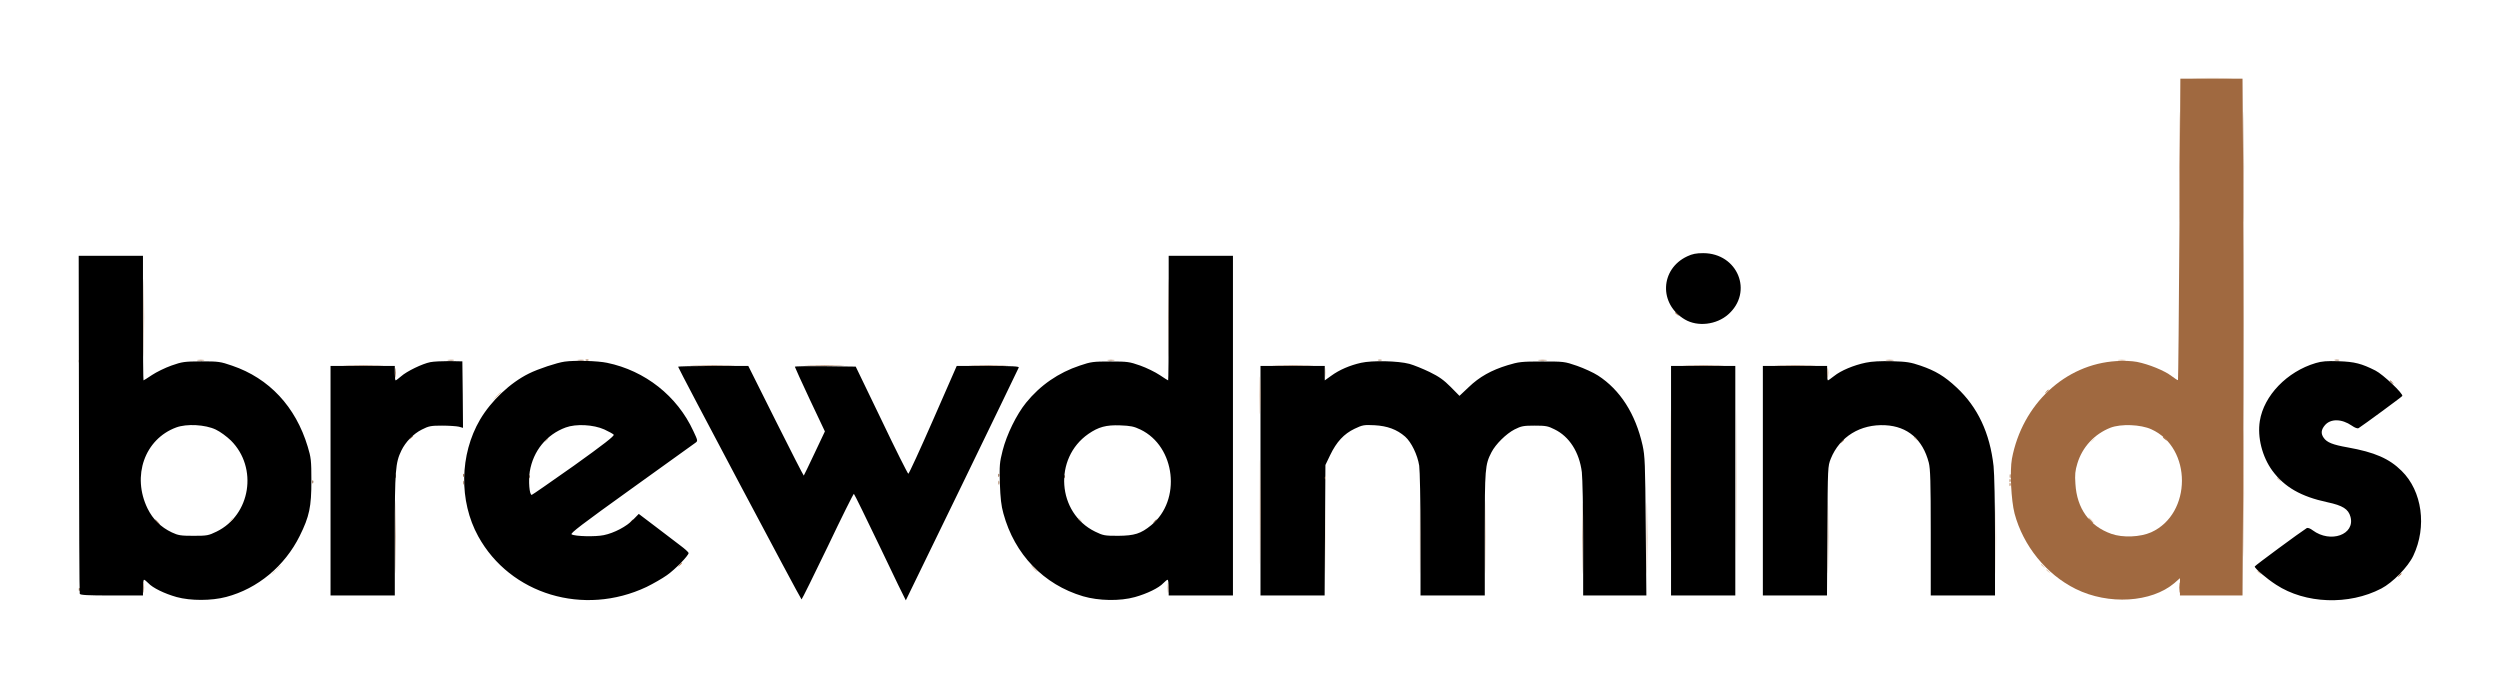
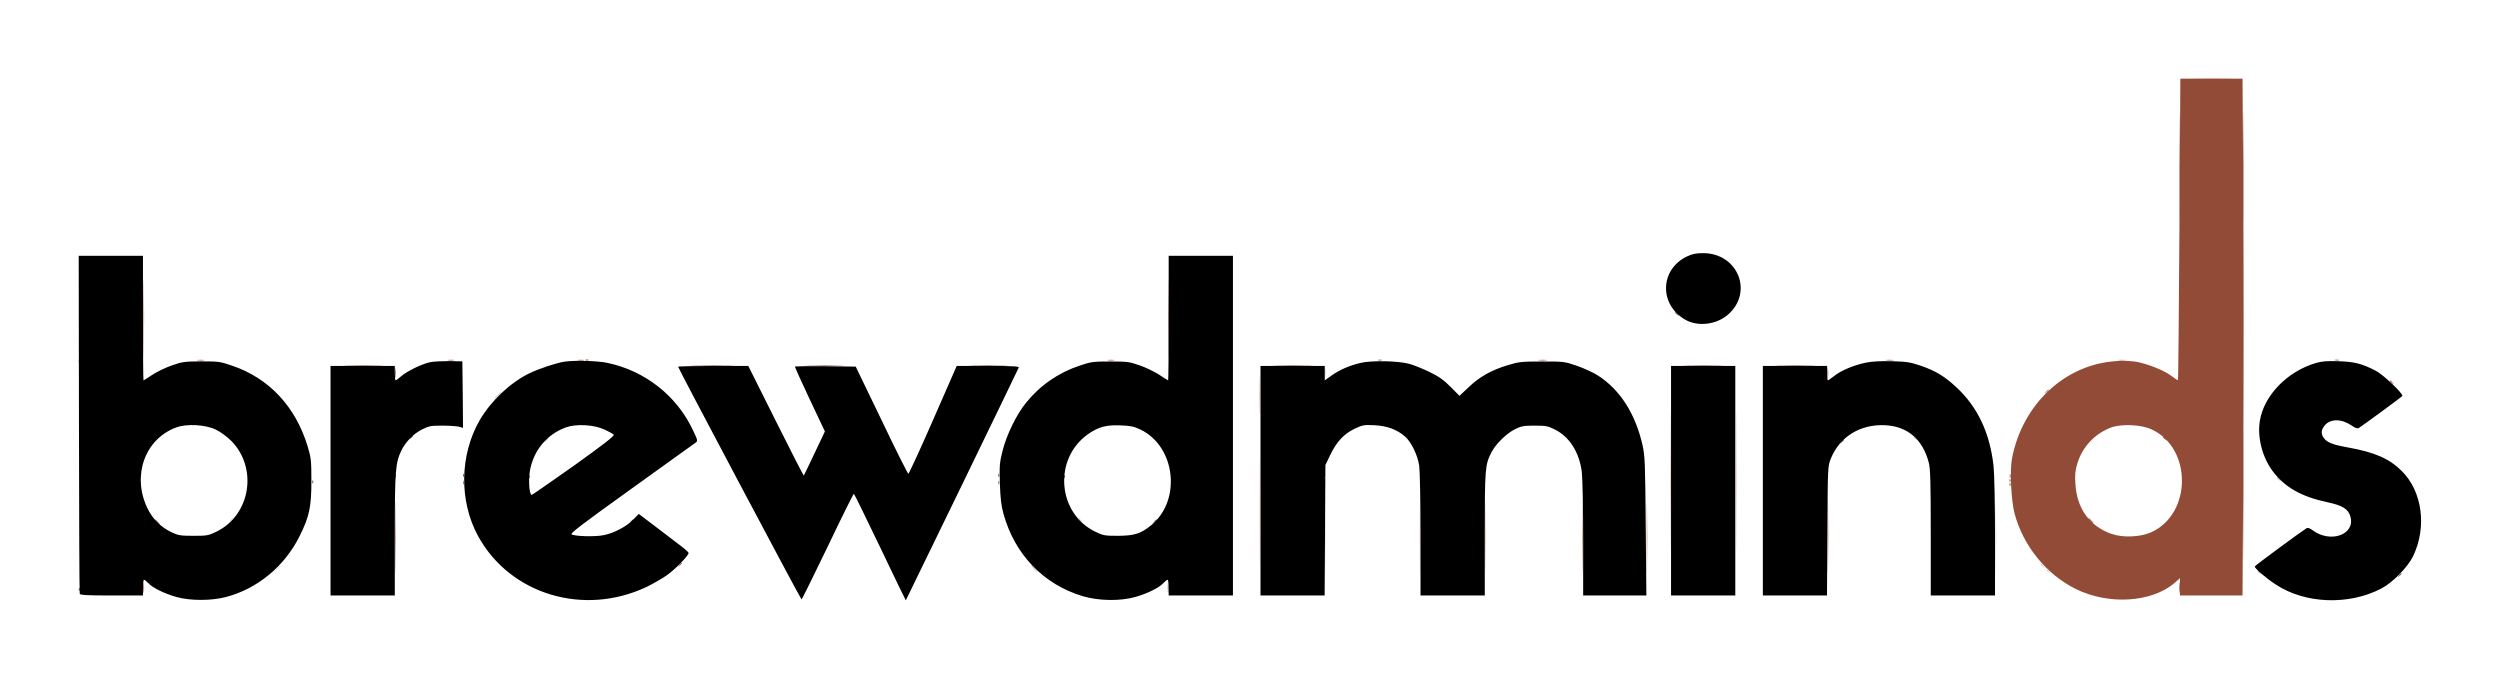
<svg xmlns="http://www.w3.org/2000/svg" viewBox="577.0 1019.0 1906.0 517.9">
  <g fill="none" stroke-width="0">
    <path d="M500 1500v1000h2000V500H500zm1788-224.5V1473h-50v-11.2l-3.4 3c-8.4 7.3-24.4 12.2-40.3 12.2-38.4 0-71.6-27-82.5-67.1-2-7.3-2.3-10.7-2.2-25.4 0-15.6.2-17.7 2.7-25.8 9.8-31.7 32.2-54.3 62.5-62.9 10.3-2.9 28.9-3.1 37.7-.4 8.4 2.6 15.7 5.9 21 9.6l4.5 3.1V1078h50zm-401.3-62.4c19.3 7.3 24.4 31 9.6 45-6.5 6.2-11.6 8.2-20.8 8.2s-13.5-1.5-19.6-7c-7.5-6.8-11.3-18.3-9-26.9 2.3-8.7 9.9-16.8 18.8-20 5.7-2 14.4-1.7 21 .7m-1199.7 48v47l3.3-2.4c4.8-3.6 12.3-7.2 20.7-9.9 10.5-3.3 28-3.2 39.5.1 30.8 9 53.7 32.8 62.2 65 2.3 8.3 2.6 11.7 2.6 25.1 0 12.8-.3 16.9-2.1 23.3-9.2 33.4-33 57.6-64.6 65.7-19.7 5-46 .5-57.9-9.9l-3.7-3.3v11.2h-50v-259h50zm830 82.4V1473h-50v-11.2l-3.7 3.3c-13.4 11.7-42.1 15.4-64.3 8.1-28.4-9.3-49.8-32.8-58.2-64.1-2.9-10.8-3.1-35.3-.4-46.1 4.4-17.4 12.6-32.1 24.5-44.1 11.6-11.7 23-18.4 38.9-23.1 11.2-3.2 28.8-3.2 39.2 0 8.4 2.7 15.9 6.3 20.8 9.9l3.2 2.4V1214h50zm-588.6-49.9c1.4.5 1.6 3.8 1.6 26.6 0 24.4-.1 26-1.7 25.3-3.3-1.4-13.7-2-19.6-1.3-14.1 1.9-24.4 12-28.2 27.9-1.2 5.2-1.5 15-1.5 53.6v47.3h-50v-176h50v11.1l4.3-3.5c5.5-4.5 13.8-8.3 21.9-10.1 6.6-1.4 20.5-1.9 23.2-.9m115.8 2.3c28.8 7.5 50.9 26.3 63 53.5 1.5 3.4 2.4 6.4 2 6.7-.4.4-22.4 16.2-48.9 35.2-48.2 34.5-48.2 34.5-44.6 35.2 6.2 1.1 19.5.6 24.9-1 7.3-2.2 14.2-6.2 19-11.3l4.2-4.4 19.4 14.7c10.6 8.1 19.5 15.1 19.6 15.6.6 1.5-6.6 9.7-13.6 15.5-11.7 9.6-29.1 17.2-45.5 19.9-33.3 5.4-63.3-3.5-85.7-25.5-10-9.8-16.1-18.3-20.5-29-5.8-13.7-7-19.8-6.9-37 .1-13.9.3-16.4 2.7-24.3 10.8-35.3 38.9-59.9 75.2-65.8 8.2-1.3 27.1-.3 35.7 2m607.3-.1c14 3.8 27.7 11.8 34.8 20.3l3.4 4.2 4.3-4.7c4.8-5.2 15-12.3 22.2-15.4 10.9-4.8 21.5-6.7 36.8-6.6 12.1 0 15.8.4 22.5 2.3 29.8 8.7 48.1 30.5 55.1 65.7 1.3 6.3 1.7 18.1 2.1 59.6l.5 51.8H1783v-45.8c0-48.3-.4-53.6-4.9-63.6-2.9-6.8-10.2-13.9-17.1-17-4.7-2.1-7.5-2.7-13.3-2.7-14.8 0-26.3 7.5-33.4 21.9l-3.8 7.6-.3 49.8-.3 49.8h-50.8l-.3-50.8c-.3-35.7-.7-51.7-1.6-54.2-2.1-6.3-7.6-14.3-12-17.7-7.6-5.8-22.2-8.2-31.9-5.3-9.6 2.9-19.7 14-23.3 25.8-1.9 6-2 9.4-2 54.3v47.9h-51v-176h51v10.1l2.9-2c15.4-11 40.4-14.8 60.6-9.3m386.3.2c25.9 7.3 46 27.5 55.1 55.3 4.9 14.8 5.3 19.3 5.8 71.9l.5 49.8H2049v-42.3c0-44.6-.7-56.3-4.1-65.1-2.5-6.9-9.7-14.9-16-18.2-14-7-34.9-3.4-46.4 8.1-2.6 2.5-6.1 7.6-7.8 11.3l-3.2 6.7-.3 49.7-.3 49.8H1921v-176h50v11.1l3.8-3c6.4-5.2 15.5-8.5 31.2-11.5 5.7-1.1 24.7.3 31.8 2.4m332.7-1.5c12.4 2.3 21.6 7.4 31.3 17.1 4.5 4.6 8.2 8.7 8.2 9.1s-6.6 5.5-14.7 11.3c-8 5.8-16.1 11.5-17.8 12.8l-3.2 2.3-5-3.1c-10.6-6.6-21.3-4.2-21.3 4.8 0 5.4 5.4 8.3 19.8 10.8 19.9 3.4 31.1 8.3 40.8 18 10.2 10.2 14.8 22.3 14.7 39.4 0 16.9-5.1 29.2-17.2 41-13 12.8-26 17.9-47.7 18.7-15.8.6-26.1-1.1-37.2-6.3-11.8-5.4-27.4-17.6-25.8-20.2.5-.8 36.6-27.3 40.2-29.5.8-.4 3 .5 5.7 2.3 7.6 5.4 19.4 5.7 24.6.6 2.1-2.2 2.6-3.6 2.6-7.7 0-4.4-.4-5.4-3.2-7.9-1.8-1.6-4.9-3.3-7-3.8s-7.8-1.9-12.6-3c-28.7-6.8-46.7-27.4-46.7-53.6 0-16.9 7-30.3 21.5-41.3 15.1-11.5 31.6-15.4 50-11.8m-1201.8 44.6 20.8 42 7.7-16.6 7.8-16.7-11.5-24.5c-6.3-13.5-11.5-24.9-11.5-25.4s10.1-.9 23.8-.9h23.8l19.9 41.5c10.9 22.8 20 41.4 20.1 41.2.1-.1 8.4-18.7 18.3-41.2l18-41 24.5-.3c13.5-.1 24.6.1 24.6.5-.1 2-86.8 179.4-87.6 179.2-.5-.2-9.4-18.2-19.9-40.1-10.4-21.9-19.3-39.8-19.6-39.8s-9.3 18.2-19.9 40.5c-10.7 22.3-19.8 40.1-20.2 39.7-1.2-1.2-94.8-178.1-94.8-179.2 0-.6 10-1 27.5-1h27.4zM1901 1385v88h-51v-176h51z" />
    <path d="M2194.9 1344.1c-11 1.2-23.5 9.4-29.3 19.3-6.2 10.6-7.3 26.8-2.6 39.1 3.4 8.9 14.1 19.2 23.1 22.3 9.6 3.4 20.4 3.2 29.4-.4 21.4-8.6 30.5-36.3 19.4-59.1-7.5-15.4-22.1-23.2-40-21.2m-1476 0c-18.9 2.1-33.8 19.8-33.9 40.5-.1 27.2 19.1 45.2 45.3 42.3 17.7-2 33-18.4 34.4-37.1 2.1-28-18.6-48.7-45.8-45.7m705 0c-23.7 2.6-39.8 27.8-33.4 52.4 5.4 20.7 23.1 32.8 44.6 30.4 27.2-3 42.2-34.8 29-61.8-7.2-15-22.5-23-40.2-21m-408 0c-19.6 2.1-35.1 20.6-34.8 41.7 0 3.7.3 7.5.7 8.4.6 1.4 6.3-2.3 31.9-20.5 34.4-24.5 32.8-22.7 23.3-26.9-5.5-2.5-13.7-3.5-21.1-2.7" />
  </g>
-   <path fill="#e3c7ad" d="M2251.3 1078.7c7.1.2 18.3.2 25 0 6.7-.1 1-.3-12.8-.3-13.7 0-19.2.2-12.2.3M2133 1449.4c0 .2.8 1 1.8 1.7 1.5 1.3 1.6 1.2.3-.4s-2.1-2.1-2.1-1.3m4 4c0 .2.8 1 1.8 1.7 1.5 1.3 1.6 1.2.3-.4s-2.1-2.1-2.1-1.3" />
-   <path fill="#b17447" d="M2238.5 1146.5c0 37.4.1 52.6.2 33.7.2-18.9.2-49.5 0-68-.1-18.5-.2-3.1-.2 34.3m-12.5 205.9c0 .2.8 1 1.8 1.7 1.5 1.3 1.6 1.2.3-.4s-2.1-2.1-2.1-1.3m-116.9 36.2c0 1.1.3 1.4.6.6.3-.7.2-1.6-.1-1.9-.3-.4-.6.2-.5 1.3" />
-   <path fill="#a06940" d="M2238.6 1193.7c-.4 63.1-.9 114.9-1.1 115.1s-2.4-1.2-4.9-3.1c-5.3-4.1-17.3-9-26.4-10.8-3.9-.7-10-1-15.6-.6-39.1 2.3-71.8 32.8-79.7 74.4-1.7 9.3-.6 31.8 2 41.8 6.6 24.7 24.2 46.4 46.6 57.5 25 12.4 57.8 10.4 75.3-4.5l4.2-3.7v13.2h47.7l.6-105.9c.3-58.2.3-146.9 0-197l-.6-91.1h-47.4zm-21.4 152.6c31.2 14.1 31 64.4-.1 78.5-8.3 3.7-21.7 4.3-30.4 1.2-16.7-5.9-26.3-19.3-27.4-38.1-.5-7-.2-10 1.5-15.6 3.8-12.5 13-22.4 25.2-27.2 8-3.1 23.1-2.5 31.2 1.2" />
-   <path fill="#a46b42" d="M2287.5 1146.5c0 37.4.1 52.6.2 33.7.2-18.9.2-49.5 0-68-.1-18.5-.2-3.1-.2 34.3M2109.2 1382c0 1.4.2 1.9.5 1.2.2-.6.2-1.8 0-2.5-.3-.6-.5-.1-.5 1.3" />
-   <path fill="#cea17b" d="M1659.5 1429c0 24.5.1 34.5.2 22.2.2-12.2.2-32.2 0-44.5-.1-12.2-.2-2.2-.2 22.3" />
-   <path fill="#b57748" d="M1832.5 1429.5c0 24.2.1 34 .2 21.7.2-12.3.2-32.1 0-44-.1-11.9-.2-1.9-.2 22.3m-737.6 20.2c-1.3 1.6-1.2 1.7.4.4s2.1-2.1 1.3-2.1c-.2 0-1 .8-1.7 1.7" />
-   <path fill="#a86e43" d="M1854 1257.4c0 .2.8 1 1.8 1.7 1.5 1.3 1.6 1.2.3-.4s-2.1-2.1-2.1-1.3m-830.2 36.3c.7.3 1.6.2 1.9-.1.4-.3-.2-.6-1.3-.5-1.1 0-1.4.3-.6.6m946.5 9.8c0 3.3.2 4.5.4 2.7s.2-4.5 0-6-.4 0-.4 3.3m-1080.4 49.2c-1.3 1.6-1.2 1.7.4.4.9-.7 1.7-1.5 1.7-1.7 0-.8-.8-.3-2.1 1.3m1091 3c-1.3 1.6-1.2 1.7.4.4s2.1-2.1 1.3-2.1c-.2 0-1 .8-1.7 1.7m-10.4 72.3c0 25 .1 35.3.2 22.7.2-12.5.2-32.9 0-45.5-.1-12.5-.2-2.2-.2 22.8m-1274-11c1 1.1 2 2 2.3 2s-.3-.9-1.3-2-2-2-2.3-2 .3.9 1.3 2m760.4-.3c-1.3 1.6-1.2 1.7.4.4.9-.7 1.7-1.5 1.7-1.7 0-.8-.8-.3-2.1 1.3" />
-   <path fill="#9c663f" d="M727.8 1293.7c1.2.2 3.2.2 4.5 0 1.2-.2.2-.4-2.3-.4s-3.5.2-2.2.4m191 0c1.2.2 3 .2 4 0 .9-.3-.1-.5-2.3-.4-2.2 0-3 .2-1.7.4m99 0c1.2.2 3 .2 4 0 .9-.3-.1-.5-2.3-.4-2.2 0-3 .2-1.7.4m404 0c1.2.2 3.2.2 4.5 0 1.2-.2.2-.4-2.3-.4s-3.5.2-2.2.4m206 0c.6.2 1.8.2 2.5 0 .6-.3.1-.5-1.3-.5s-1.9.2-1.2.5m122.5 0c1.5.2 3.9.2 5.5 0 1.5-.2.2-.4-2.8-.4s-4.3.2-2.7.4m265 0c1.5.2 3.7.2 5 0 1.2-.2 0-.4-2.8-.4-2.7 0-3.8.2-2.2.4m342 0c.9.2 2.3.2 3 0 .6-.3-.1-.5-1.8-.5-1.6 0-2.2.2-1.2.5m-1515.5 4c6.7.2 17.7.2 24.5 0 6.7-.1 1.2-.3-12.3-.3s-19 .2-12.2.3m264.5 0c7.5.2 19.9.2 27.5 0 7.5-.1 1.3-.3-13.8-.3s-21.3.2-13.7.3m87.5 0c6.8.2 17.6.2 24 0 6.4-.1.9-.3-12.3-.3s-18.5.2-11.7.3m125 0c6.8.2 17.6.2 24 0 6.4-.1.9-.3-12.3-.3s-18.5.2-11.7.3m231.5 0c7.1.2 18.3.2 25 0 6.7-.1 1-.3-12.8-.3-13.7 0-19.2.2-12.2.3m313 0c7.1.2 18.3.2 25 0 6.7-.1 1-.3-12.8-.3-13.7 0-19.2.2-12.2.3m70 0c7.1.2 18.3.2 25 0 6.7-.1 1-.3-12.8-.3-13.7 0-19.2.2-12.2.3m465.7 11.7c0 .2.8 1 1.8 1.7 1.5 1.3 1.6 1.2.3-.4s-2.1-2.1-2.1-1.3M930.2 1387c0 1.4.2 1.9.5 1.2.2-.6.2-1.8 0-2.5-.3-.6-.5-.1-.5 1.3m408 0c0 1.4.2 1.9.5 1.2.2-.6.2-1.8 0-2.5-.3-.6-.5-.1-.5 1.3m1067.7 70.7c-1.3 1.6-1.2 1.7.4.4.9-.7 1.7-1.5 1.7-1.7 0-.8-.8-.3-2.1 1.3" />
-   <path fill="#8f5d3a" d="M878.2 1382c0 1.4.2 1.9.5 1.2.2-.6.2-1.8 0-2.5-.3-.6-.5-.1-.5 1.3m51.9-.4c0 1.1.3 1.4.6.6.3-.7.2-1.6-.1-1.9-.3-.4-.6.2-.5 1.3m408 0c0 1.1.3 1.4.6.6.3-.7.2-1.6-.1-1.9-.3-.4-.6.2-.5 1.3m-358 1c0 1.1.3 1.4.6.6.3-.7.2-1.6-.1-1.9-.3-.4-.6.2-.5 1.3m408 0c0 1.1.3 1.4.6.6.3-.7.2-1.6-.1-1.9-.3-.4-.6.2-.5 1.3m-573 4c0 1.1.3 1.4.6.6.3-.7.2-1.6-.1-1.9-.3-.4-.6.2-.5 1.3m968.4 42.9c0 24.2.1 34 .2 21.7.2-12.3.2-32.1 0-44-.1-11.9-.2-1.9-.2 22.3" />
-   <path fill="#8b5a38" d="M637.1 1294.6c0 1.1.3 1.4.6.6.3-.7.2-1.6-.1-1.9-.3-.4-.6.2-.5 1.3m420.8 122.1c-1.3 1.6-1.2 1.7.4.4.9-.7 1.7-1.5 1.7-1.7 0-.8-.8-.3-2.1 1.3m-420.8 51.9c0 1.1.3 1.4.6.6.3-.7.2-1.6-.1-1.9-.3-.4-.6.2-.5 1.3" />
-   <path fill="#98633d" d="M1467.5 1261.5c0 26.4.1 37.1.2 23.7.2-13.4.2-35 0-48-.1-13-.2-2.1-.2 24.3m-.2 205.5c0 3.6.2 5 .4 3.2.2-1.7.2-4.7 0-6.5-.2-1.7-.4-.3-.4 3.3" />
-   <path fill="#d9b494" d="M992.9 1354.7c-1.3 1.6-1.2 1.7.4.4s2.1-2.1 1.3-2.1c-.2 0-1 .8-1.7 1.7m1320.1 28.7c0 .2.8 1 1.8 1.7 1.5 1.3 1.6 1.2.3-.4s-2.1-2.1-2.1-1.3m-15 71c0 .2.8 1 1.8 1.7 1.5 1.3 1.6 1.2.3-.4s-2.1-2.1-2.1-1.3" />
+   <path fill="#dcbeab" d="M2251.3 1078.7c7.1.2 18.3.2 25 0 6.7-.1 1-.3-12.8-.3-13.7 0-19.2.2-12.2.3M2133 1449.4c0 .2.8 1 1.8 1.7 1.5 1.3 1.6 1.2.3-.4s-2.1-2.1-2.1-1.3m4 4c0 .2.8 1 1.8 1.7 1.5 1.3 1.6 1.2.3-.4s-2.1-2.1-2.1-1.3" />
+   <path fill="#9b543e" d="M2238.5 1146.5c0 37.4.1 52.6.2 33.7.2-18.9.2-49.5 0-68-.1-18.5-.2-3.1-.2 34.3m-12.5 205.9c0 .2.8 1 1.8 1.7 1.5 1.3 1.6 1.2.3-.4s-2.1-2.1-2.1-1.3m-116.9 36.2c0 1.1.3 1.4.6.6.3-.7.2-1.6-.1-1.9-.3-.4-.6.2-.5 1.3" />
+   <path fill="#924b37" d="M2238.6 1193.7c-.4 63.1-.9 114.9-1.1 115.1s-2.4-1.2-4.9-3.1c-5.3-4.1-17.3-9-26.4-10.8-3.9-.7-10-1-15.6-.6-39.1 2.3-71.8 32.8-79.7 74.4-1.7 9.3-.6 31.8 2 41.8 6.6 24.7 24.2 46.4 46.6 57.5 25 12.4 57.8 10.4 75.3-4.5l4.2-3.7v13.2h47.7l.6-105.9c.3-58.2.3-146.9 0-197l-.6-91.1h-47.4zm-21.4 152.6c31.2 14.1 31 64.4-.1 78.5-8.3 3.7-21.7 4.3-30.4 1.2-16.7-5.9-26.3-19.3-27.4-38.1-.5-7-.2-10 1.5-15.6 3.8-12.5 13-22.4 25.2-27.2 8-3.1 23.1-2.5 31.2 1.2" />
+   <path fill="#944e38" d="M2287.5 1146.5c0 37.4.1 52.6.2 33.7.2-18.9.2-49.5 0-68-.1-18.5-.2-3.1-.2 34.3M2109.2 1382c0 1.4.2 1.9.5 1.2.2-.6.2-1.8 0-2.5-.3-.6-.5-.1-.5 1.3" />
+   <path fill="#be8b76" d="M1659.5 1429c0 24.5.1 34.5.2 22.2.2-12.2.2-32.2 0-44.5-.1-12.2-.2-2.2-.2 22.3" />
+   <path fill="#9e5640" d="M1832.5 1429.5c0 24.2.1 34 .2 21.7.2-12.3.2-32.1 0-44-.1-11.9-.2-1.9-.2 22.3m-737.6 20.2c-1.3 1.6-1.2 1.7.4.4s2.1-2.1 1.3-2.1c-.2 0-1 .8-1.7 1.7" />
+   <path fill="#97503a" d="M1854 1257.4c0 .2.8 1 1.8 1.7 1.5 1.3 1.6 1.2.3-.4s-2.1-2.1-2.1-1.3m-830.2 36.3c.7.3 1.6.2 1.9-.1.4-.3-.2-.6-1.3-.5-1.1 0-1.4.3-.6.6m946.5 9.8c0 3.3.2 4.5.4 2.7s.2-4.5 0-6-.4 0-.4 3.3m-1080.4 49.2c-1.3 1.6-1.2 1.7.4.4.9-.7 1.7-1.5 1.7-1.7 0-.8-.8-.3-2.1 1.3m1091 3c-1.3 1.6-1.2 1.7.4.4s2.1-2.1 1.3-2.1c-.2 0-1 .8-1.7 1.7m-10.4 72.3c0 25 .1 35.3.2 22.7.2-12.5.2-32.9 0-45.5-.1-12.5-.2-2.2-.2 22.8m-1274-11c1 1.1 2 2 2.3 2s-.3-.9-1.3-2-2-2-2.3-2 .3.9 1.3 2m760.4-.3c-1.3 1.6-1.2 1.7.4.4.9-.7 1.7-1.5 1.7-1.7 0-.8-.8-.3-2.1 1.3" />
+   <path fill="#8f4935" d="M727.8 1293.7c1.2.2 3.2.2 4.5 0 1.2-.2.2-.4-2.3-.4s-3.5.2-2.2.4m191 0c1.2.2 3 .2 4 0 .9-.3-.1-.5-2.3-.4-2.2 0-3 .2-1.7.4m99 0c1.2.2 3 .2 4 0 .9-.3-.1-.5-2.3-.4-2.2 0-3 .2-1.7.4m404 0c1.2.2 3.2.2 4.5 0 1.2-.2.2-.4-2.3-.4s-3.5.2-2.2.4m206 0c.6.2 1.8.2 2.5 0 .6-.3.1-.5-1.3-.5s-1.9.2-1.2.5m122.5 0c1.5.2 3.9.2 5.5 0 1.5-.2.2-.4-2.8-.4s-4.3.2-2.7.4m265 0c1.5.2 3.7.2 5 0 1.2-.2 0-.4-2.8-.4-2.7 0-3.8.2-2.2.4m342 0c.9.2 2.3.2 3 0 .6-.3-.1-.5-1.8-.5-1.6 0-2.2.2-1.2.5m-1515.5 4c6.7.2 17.7.2 24.5 0 6.7-.1 1.2-.3-12.3-.3s-19 .2-12.2.3m264.5 0c7.5.2 19.9.2 27.5 0 7.5-.1 1.3-.3-13.8-.3s-21.3.2-13.7.3m87.5 0c6.8.2 17.6.2 24 0 6.4-.1.9-.3-12.3-.3s-18.5.2-11.7.3m125 0c6.8.2 17.6.2 24 0 6.4-.1.9-.3-12.3-.3s-18.5.2-11.7.3m231.5 0c7.1.2 18.3.2 25 0 6.7-.1 1-.3-12.8-.3-13.7 0-19.2.2-12.2.3m313 0c7.1.2 18.3.2 25 0 6.7-.1 1-.3-12.8-.3-13.7 0-19.2.2-12.2.3m70 0c7.1.2 18.3.2 25 0 6.7-.1 1-.3-12.8-.3-13.7 0-19.2.2-12.2.3m465.7 11.7c0 .2.8 1 1.8 1.7 1.5 1.3 1.6 1.2.3-.4s-2.1-2.1-2.1-1.3M930.2 1387c0 1.4.2 1.9.5 1.2.2-.6.2-1.8 0-2.5-.3-.6-.5-.1-.5 1.3m408 0c0 1.4.2 1.9.5 1.2.2-.6.2-1.8 0-2.5-.3-.6-.5-.1-.5 1.3m1067.7 70.7c-1.3 1.6-1.2 1.7.4.4.9-.7 1.7-1.5 1.7-1.7 0-.8-.8-.3-2.1 1.3" />
+   <path fill="#88432f" d="M878.2 1382c0 1.4.2 1.9.5 1.2.2-.6.2-1.8 0-2.5-.3-.6-.5-.1-.5 1.3m51.9-.4c0 1.1.3 1.4.6.6.3-.7.2-1.6-.1-1.9-.3-.4-.6.2-.5 1.3m408 0c0 1.1.3 1.4.6.6.3-.7.2-1.6-.1-1.9-.3-.4-.6.2-.5 1.3m-358 1c0 1.1.3 1.4.6.6.3-.7.2-1.6-.1-1.9-.3-.4-.6.2-.5 1.3m408 0c0 1.1.3 1.4.6.6.3-.7.2-1.6-.1-1.9-.3-.4-.6.2-.5 1.3m-573 4c0 1.1.3 1.4.6.6.3-.7.2-1.6-.1-1.9-.3-.4-.6.2-.5 1.3m968.4 42.9c0 24.2.1 34 .2 21.7.2-12.3.2-32.1 0-44-.1-11.9-.2-1.9-.2 22.3" />
+   <path fill="#86412d" d="M637.1 1294.6c0 1.1.3 1.4.6.6.3-.7.2-1.6-.1-1.9-.3-.4-.6.2-.5 1.3m420.8 122.1c-1.3 1.6-1.2 1.7.4.4.9-.7 1.7-1.5 1.7-1.7 0-.8-.8-.3-2.1 1.3m-420.8 51.9c0 1.1.3 1.4.6.6.3-.7.2-1.6-.1-1.9-.3-.4-.6.2-.5 1.3" />
+   <path fill="#8d4733" d="M1467.5 1261.5c0 26.4.1 37.1.2 23.7.2-13.4.2-35 0-48-.1-13-.2-2.1-.2 24.3m-.2 205.5c0 3.6.2 5 .4 3.2.2-1.7.2-4.7 0-6.5-.2-1.7-.4-.3-.4 3.3" />
+   <path fill="#cda491" d="M992.9 1354.7c-1.3 1.6-1.2 1.7.4.4s2.1-2.1 1.3-2.1c-.2 0-1 .8-1.7 1.7m1320.1 28.7c0 .2.8 1 1.8 1.7 1.5 1.3 1.6 1.2.3-.4s-2.1-2.1-2.1-1.3m-15 71c0 .2.8 1 1.8 1.7 1.5 1.3 1.6 1.2.3-.4s-2.1-2.1-2.1-1.3" />
  <path fill="#f3e4d2" d="M2171.9 1354.7c-1.3 1.6-1.2 1.7.4.4s2.1-2.1 1.3-2.1c-.2 0-1 .8-1.7 1.7m-.9 60.8c1.3 1.4 2.6 2.5 2.8 2.5.3 0-.5-1.1-1.8-2.5s-2.6-2.5-2.8-2.5c-.3 0 .5 1.1 1.8 2.5m-1386.1 40.2c-1.3 1.6-1.2 1.7.4.4s2.1-2.1 1.3-2.1c-.2 0-1 .8-1.7 1.7" />
  <path d="M1863.4 1214.4c-20.8 9.7-21.8 36.5-1.8 48.2 9.7 5.7 24 4 32.9-3.8 19.5-17.1 7.4-46.8-19-46.8-5.3 0-8.3.6-12.1 2.4M637.2 1342.2c.1 70.6.3 128.9.6 129.5.3 1 6.1 1.3 24.3 1.3H686v-6c0-3.3.4-6 .8-6 .5 0 1.9 1.2 3.3 2.6 3.3 3.6 12.3 8 21.6 10.6 10.6 2.9 26.5 2.9 37.8-.1 23.9-6.3 44.6-23.5 56-46.5 7.4-14.9 8.9-22.2 8.9-42.1 0-15.6-.3-17.7-2.8-26-9.2-30.5-29.4-52.1-57.6-61.7-9-3.1-10.3-3.3-23.5-3.3-13.1.1-14.5.3-22.8 3.2-4.8 1.7-11.5 5-14.8 7.2-3.4 2.3-6.3 4.1-6.5 4.1s-.4-21.4-.4-47.5V1214h-49zm104.3 4.3c3.4 1.6 8.4 5.3 11.6 8.4 20.7 20.7 15 56.7-11 69.4-6.2 3-7.2 3.2-17.6 3.2-9.7 0-11.6-.3-16.5-2.6-8.4-4-14.4-9.9-18.5-18.2-12.1-24.8-2.2-52.9 21.8-61.8 8.1-3 22.2-2.2 30.2 1.6m726.5-85c0 26.1-.2 47.5-.4 47.5s-3.1-1.8-6.5-4.1c-3.3-2.2-10-5.5-14.8-7.2-8.3-2.9-9.6-3.1-22.8-3.1-12.9 0-14.7.2-23.2 3.1-16.3 5.4-30.2 15-41 28.3-7.3 9-14.8 24.3-17.9 36.5-2.3 9.1-2.5 11.3-2.1 25 .4 11.2 1 17 2.7 23 8.5 31.2 30.7 54.2 60.7 63.1 12 3.5 28.2 3.8 39.6.6 9.3-2.6 18.3-7 21.6-10.6 1.4-1.4 2.8-2.6 3.3-2.6.4 0 .8 2.7.8 6v6h49v-259h-49zm-21.5 85c26.8 12.9 31.4 53.9 8.2 72.9-7.9 6.5-12.8 8-25.2 8.1-10.4 0-11.4-.2-17.6-3.2-29-14.2-31.9-55.9-5.1-74.5 7.7-5.3 13.5-6.9 24.2-6.5 8 .3 10.5.8 15.5 3.2m-541.4-51.4c-6.1 1.2-17.9 6.9-22.3 10.8-2 1.7-3.8 3.1-4.2 3.1-.3 0-.6-2.5-.6-5.5v-5.5h-49v175h49v-46.3c0-49.1.5-54.9 5-64.2 3.2-6.6 9.2-12.8 15.6-16 5.3-2.7 6.9-3 15.4-3 5.2 0 11 .4 12.8.8l3.2.9-.2-25.4-.3-25.3-10-.2c-5.5 0-12 .3-14.4.8m102.4-.4c-5.8.8-20.1 5.5-27.3 9.1-14.2 7-28.7 20.7-37.2 35.1-15.6 26.6-16.2 62.1-1.4 89 24.4 44.3 80.4 61.2 128.3 38.6 5.1-2.5 12.1-6.5 15.6-9 6.4-4.5 16.5-15 16.5-16.9-.1-.6-2.9-3.2-6.3-5.7-3.4-2.6-11.9-9-18.9-14.4l-12.8-9.7-4.3 4.4c-5 5.2-14.5 10.2-22.4 11.8-6.2 1.3-21.8 1-24.5-.6-1.3-.7 7.6-7.5 45.5-34.7 26-18.6 48-34.4 49-35.2 1.8-1.3 1.7-1.7-1.7-8.9-12.3-26.7-36.8-46-65.8-52-7.1-1.5-24.5-2-32.3-.9m30.2 51.7c3.5 1.6 6.7 3.4 7.2 4 .7.9-7.8 7.5-30.3 23.6-17.3 12.2-31.8 22.3-32.2 22.3-1.8.1-2.6-10.6-1.5-17.8 2.6-15.7 12.7-28.2 27.4-33.6 7.9-2.9 21.1-2.2 29.4 1.5m577-50.8c-8.5 1.9-16.5 5.3-22.8 9.9l-4.9 3.5v-11h-49v175h48.9l.3-49.8.3-49.7 3.6-7.5c4.9-10.2 10.5-16.2 18.6-20.1 6.1-2.9 7.2-3.1 15.2-2.7 9.7.5 17.1 3.2 23.4 8.7 4.7 4.2 9.4 13.8 10.7 22.1.5 3.7 1 26.3 1 52.7v46.3h49v-46.8c0-49.9.2-52.9 5.1-62.4 3.2-6.2 11.2-14.1 17.6-17.4 5.2-2.6 6.8-2.9 15.3-2.9 8.4 0 10.2.3 15.1 2.8 11.4 5.5 19 17.5 20.9 32.7.5 4.7 1 27.6 1 51.2v42.8h48.2l-.5-52.8c-.4-48.4-.6-53.4-2.4-61.7-5.4-24-17.1-42.3-34-53.2-3.4-2.2-10.6-5.5-16-7.4-9.6-3.3-10.1-3.3-26.8-3.3-15.6 0-17.7.3-26 2.8-12.5 3.8-21.6 8.9-29.8 16.8l-7 6.6-6.7-6.8c-5.2-5.2-8.7-7.8-16.1-11.4-5.2-2.5-12.1-5.3-15.4-6.2-8.7-2.3-28.3-2.7-36.8-.8m384.8-.1c-9.2 1.9-19 6-24.2 10.2-2.3 1.8-4.4 3.3-4.7 3.3s-.6-2.5-.6-5.5v-5.5h-49v175h48.9l.3-49.3c.3-48.8.3-49.2 2.6-55 6.8-16.8 22.6-26.5 41.6-25.5 17 .9 28.5 10.8 33.1 28.5 1.2 4.7 1.5 14.3 1.5 53.5v47.8h49v-44.5c0-24.9-.5-48.8-1.1-54.1-2.8-25.3-12.1-45-28.2-60-9.2-8.6-16.1-12.7-27.4-16.6-7.6-2.6-10.5-3.1-21.8-3.4-8.7-.2-15.3.1-20 1.1m343 .3c-21.9 6.5-39.5 24.8-42.6 44.1-2 12.5 1.8 27.3 9.5 37.9 9.3 12.6 21.9 19.8 42 24.1 11.7 2.5 16 5.2 17.6 11.1 3.7 13.6-15.2 20.4-28.8 10.3-1.8-1.4-3.7-2.1-4.5-1.7-4.8 3-39.7 28.7-39.7 29.3 0 1.5 8.9 9.1 16.3 13.9 22.3 14.6 55.5 15.8 80.2 2.9 8.7-4.5 20.4-16.5 24.4-25 10.5-22.1 6.8-49.3-8.9-64.7-9.5-9.4-20.5-14.2-41.1-17.9-11.4-2-15.9-3.8-18.3-7.3-2.3-3.2-2-6.2.9-9.6 4.3-5.1 12.8-5 20.5.3 2.4 1.7 4.4 2.4 5.2 1.9 3.5-2.2 32.8-23.7 33.3-24.5 1-1.6-14.7-16.5-20.5-19.4-10.5-5.3-15.8-6.7-28-7.1-9-.3-12.8 0-17.5 1.4m-1248.5 2.8c0 1.1 93.5 177.4 94.1 177.4.3 0 9.3-18.2 20-40.4 10.6-22.3 19.6-40.3 19.9-40.1.4.2 9.4 18.6 20.1 40.9 10.6 22.3 19.4 40.4 19.5 40.3.3-.3 85.5-175.9 86.1-177.5.4-.9-4.7-1.2-23.4-1.2h-23.9l-18 41.1c-9.9 22.6-18.4 41.1-18.9 41.1-.4 0-9.7-18.4-20.4-40.9l-19.7-40.8-23.2-.3c-12.8-.1-23.2 0-23.2.4 0 .3 5.1 11.6 11.4 25l11.5 24.3-7.9 16.7c-4.3 9.1-8 16.8-8.2 17-.2.1-9.8-18.6-21.3-41.6l-21-42h-26.7c-14.8 0-26.8.3-26.8.6m757 86.9v87.5h49v-175h-49z" />
-   <path fill="#debda1" d="M1900.5 1385.5c0 48.4.1 68.3.2 44.3.2-24 .2-63.6 0-88-.1-24.4-.2-4.7-.2 43.7m-945.1-64.3-2.9 3.3 3.3-2.9c3-2.8 3.7-3.6 2.9-3.6-.2 0-1.6 1.5-3.3 3.2m1080.6 31.2c0 .2.8 1 1.8 1.7 1.5 1.3 1.6 1.2.3-.4s-2.1-2.1-2.1-1.3m-448.9 31.2c0 1.1.3 1.4.6.6.3-.7.2-1.6-.1-1.9-.3-.4-.6.2-.5 1.3m511.4 45.9c0 24.2.1 34 .2 21.7.2-12.3.2-32.1 0-44-.1-11.9-.2-1.9-.2 22.3m-1345.6-13.8c-1.3 1.6-1.2 1.7.4.4.9-.7 1.7-1.5 1.7-1.7 0-.8-.8-.3-2.1 1.3m646.1-1.3c0 .2.8 1 1.8 1.7 1.5 1.3 1.6 1.2.3-.4s-2.1-2.1-2.1-1.3m-34 38.1c1.3 1.4 2.6 2.5 2.8 2.5.3 0-.5-1.1-1.8-2.5s-2.6-2.5-2.8-2.5c-.3 0 .5 1.1 1.8 2.5" />
-   <path fill="#93603b" d="M686.5 1261.5c0 26.4.1 37.1.2 23.7.2-13.4.2-35 0-48-.1-13-.2-2.1-.2 24.3m191.8 42c0 3.3.2 4.5.4 2.7s.2-4.5 0-6-.4 0-.4 3.3m.2 125c0 24.7.1 34.7.2 22.2.2-12.6.2-32.8 0-45-.1-12.2-.2-2-.2 22.8M686.3 1467c0 3.6.2 5 .4 3.2.2-1.7.2-4.7 0-6.5-.2-1.7-.4-.3-.4 3.3" />
-   <path fill="#d3aa88" d="M1850.5 1385.5c0 48.4.1 68.3.2 44.3.2-24 .2-63.6 0-88-.1-24.4-.2-4.7-.2 43.7m-141 43c0 24.7.1 34.7.2 22.2.2-12.6.2-32.8 0-45-.1-12.2-.2-2-.2 22.8" />
-   <path fill="#eedac6" d="m788.4 1452.2-1.9 2.3 2.3-1.9c2.1-1.8 2.7-2.6 1.9-2.6-.2 0-1.2 1-2.3 2.2" />
-   <path fill="#e8d1b9" d="M1587.3 1303c0 3 .2 4.3.4 2.7.2-1.5.2-3.9 0-5.5-.2-1.5-.4-.2-.4 2.8m.2 126c0 24.5.1 34.5.2 22.2.2-12.2.2-32.2 0-44.5-.1-12.2-.2-2.2-.2 22.3" />
-   <path fill="#c48d63" d="M1537.4 1320.5c0 12.6.2 17.7.3 11.2.2-6.5.2-16.8 0-23-.1-6.2-.3-.9-.3 11.8m.1 89c0 35.2.1 49.5.2 31.7.2-17.8.2-46.6 0-64-.1-17.4-.2-2.9-.2 32.3" />
-   <path fill="#c9976f" d="M2192.3 1293.7c1.5.2 3.7.2 5 0 1.2-.2 0-.4-2.8-.4-2.7 0-3.8.2-2.2.4" />
-   <path fill="#be8456" d="M2136.9 1317.7c-1.3 1.6-1.2 1.7.4.4.9-.7 1.7-1.5 1.7-1.7 0-.8-.8-.3-2.1 1.3" />
-   <path fill="#ac7145" d="M2109.1 1385.6c0 1.1.3 1.4.6.6.3-.7.2-1.6-.1-1.9-.3-.4-.6.2-.5 1.3m61.4 30.4c1 1.1 2 2 2.3 2s-.3-.9-1.3-2-2-2-2.3-2 .3.9 1.3 2m67.8 51c0 3.6.2 5 .4 3.2.2-1.7.2-4.7 0-6.5-.2-1.7-.4-.3-.4 3.3" />
-   <path fill="#b97a4a" d="M2287.5 1395c0 43.2.1 60.8.2 39.3.2-21.6.2-57 0-78.5-.1-21.6-.2-4-.2 39.2" />
+   <path fill="#d5b19e" d="M1900.5 1385.5c0 48.4.1 68.3.2 44.3.2-24 .2-63.6 0-88-.1-24.4-.2-4.7-.2 43.7m-945.1-64.3-2.9 3.3 3.3-2.9c3-2.8 3.7-3.6 2.9-3.6-.2 0-1.6 1.5-3.3 3.2m1080.6 31.2c0 .2.8 1 1.8 1.7 1.5 1.3 1.6 1.2.3-.4s-2.1-2.1-2.1-1.3m-448.9 31.2c0 1.1.3 1.4.6.6.3-.7.2-1.6-.1-1.9-.3-.4-.6.2-.5 1.3m511.4 45.9c0 24.2.1 34 .2 21.7.2-12.3.2-32.1 0-44-.1-11.9-.2-1.9-.2 22.3m-1345.6-13.8c-1.3 1.6-1.2 1.7.4.4.9-.7 1.7-1.5 1.7-1.7 0-.8-.8-.3-2.1 1.3m646.1-1.3c0 .2.8 1 1.8 1.7 1.5 1.3 1.6 1.2.3-.4s-2.1-2.1-2.1-1.3m-34 38.1c1.3 1.4 2.6 2.5 2.8 2.5.3 0-.5-1.1-1.8-2.5s-2.6-2.5-2.8-2.5c-.3 0 .5 1.1 1.8 2.5" />
+   <path fill="#8b4531" d="M686.5 1261.5c0 26.4.1 37.1.2 23.7.2-13.4.2-35 0-48-.1-13-.2-2.1-.2 24.3m191.8 42c0 3.3.2 4.5.4 2.7s.2-4.5 0-6-.4 0-.4 3.3m.2 125c0 24.7.1 34.7.2 22.2.2-12.6.2-32.8 0-45-.1-12.2-.2-2-.2 22.8M686.3 1467c0 3.6.2 5 .4 3.2.2-1.7.2-4.7 0-6.5-.2-1.7-.4-.3-.4 3.3" />
+   <path fill="#c69883" d="M1850.5 1385.5c0 48.4.1 68.3.2 44.3.2-24 .2-63.6 0-88-.1-24.4-.2-4.7-.2 43.7m-141 43c0 24.7.1 34.7.2 22.2.2-12.6.2-32.8 0-45-.1-12.2-.2-2-.2 22.8" />
+   <path fill="#ebd7c5" d="m788.4 1452.2-1.9 2.3 2.3-1.9c2.1-1.8 2.7-2.6 1.9-2.6-.2 0-1.2 1-2.3 2.2" />
+   <path fill="#e4cbb8" d="M1587.3 1303c0 3 .2 4.3.4 2.7.2-1.5.2-3.9 0-5.5-.2-1.5-.4-.2-.4 2.8m.2 126c0 24.5.1 34.5.2 22.2.2-12.2.2-32.2 0-44.5-.1-12.2-.2-2.2-.2 22.3" />
+   <path fill="#af715c" d="M1537.4 1320.5c0 12.6.2 17.7.3 11.2.2-6.5.2-16.8 0-23-.1-6.2-.3-.9-.3 11.8m.1 89c0 35.2.1 49.5.2 31.7.2-17.8.2-46.6 0-64-.1-17.4-.2-2.9-.2 32.3" />
+   <path fill="#b77e69" d="M2192.3 1293.7c1.5.2 3.7.2 5 0 1.2-.2 0-.4-2.8-.4-2.7 0-3.8.2-2.2.4" />
+   <path fill="#a8654f" d="M2136.9 1317.7c-1.3 1.6-1.2 1.7.4.4.9-.7 1.7-1.5 1.7-1.7 0-.8-.8-.3-2.1 1.3" />
+   <path fill="#99523c" d="M2109.1 1385.6c0 1.1.3 1.4.6.6.3-.7.2-1.6-.1-1.9-.3-.4-.6.2-.5 1.3m61.4 30.4c1 1.1 2 2 2.3 2s-.3-.9-1.3-2-2-2-2.3-2 .3.9 1.3 2m67.8 51c0 3.6.2 5 .4 3.2.2-1.7.2-4.7 0-6.5-.2-1.7-.4-.3-.4 3.3" />
+   <path fill="#a05842" d="M2287.5 1395c0 43.2.1 60.8.2 39.3.2-21.6.2-57 0-78.5-.1-21.6-.2-4-.2 39.2" />
</svg>
